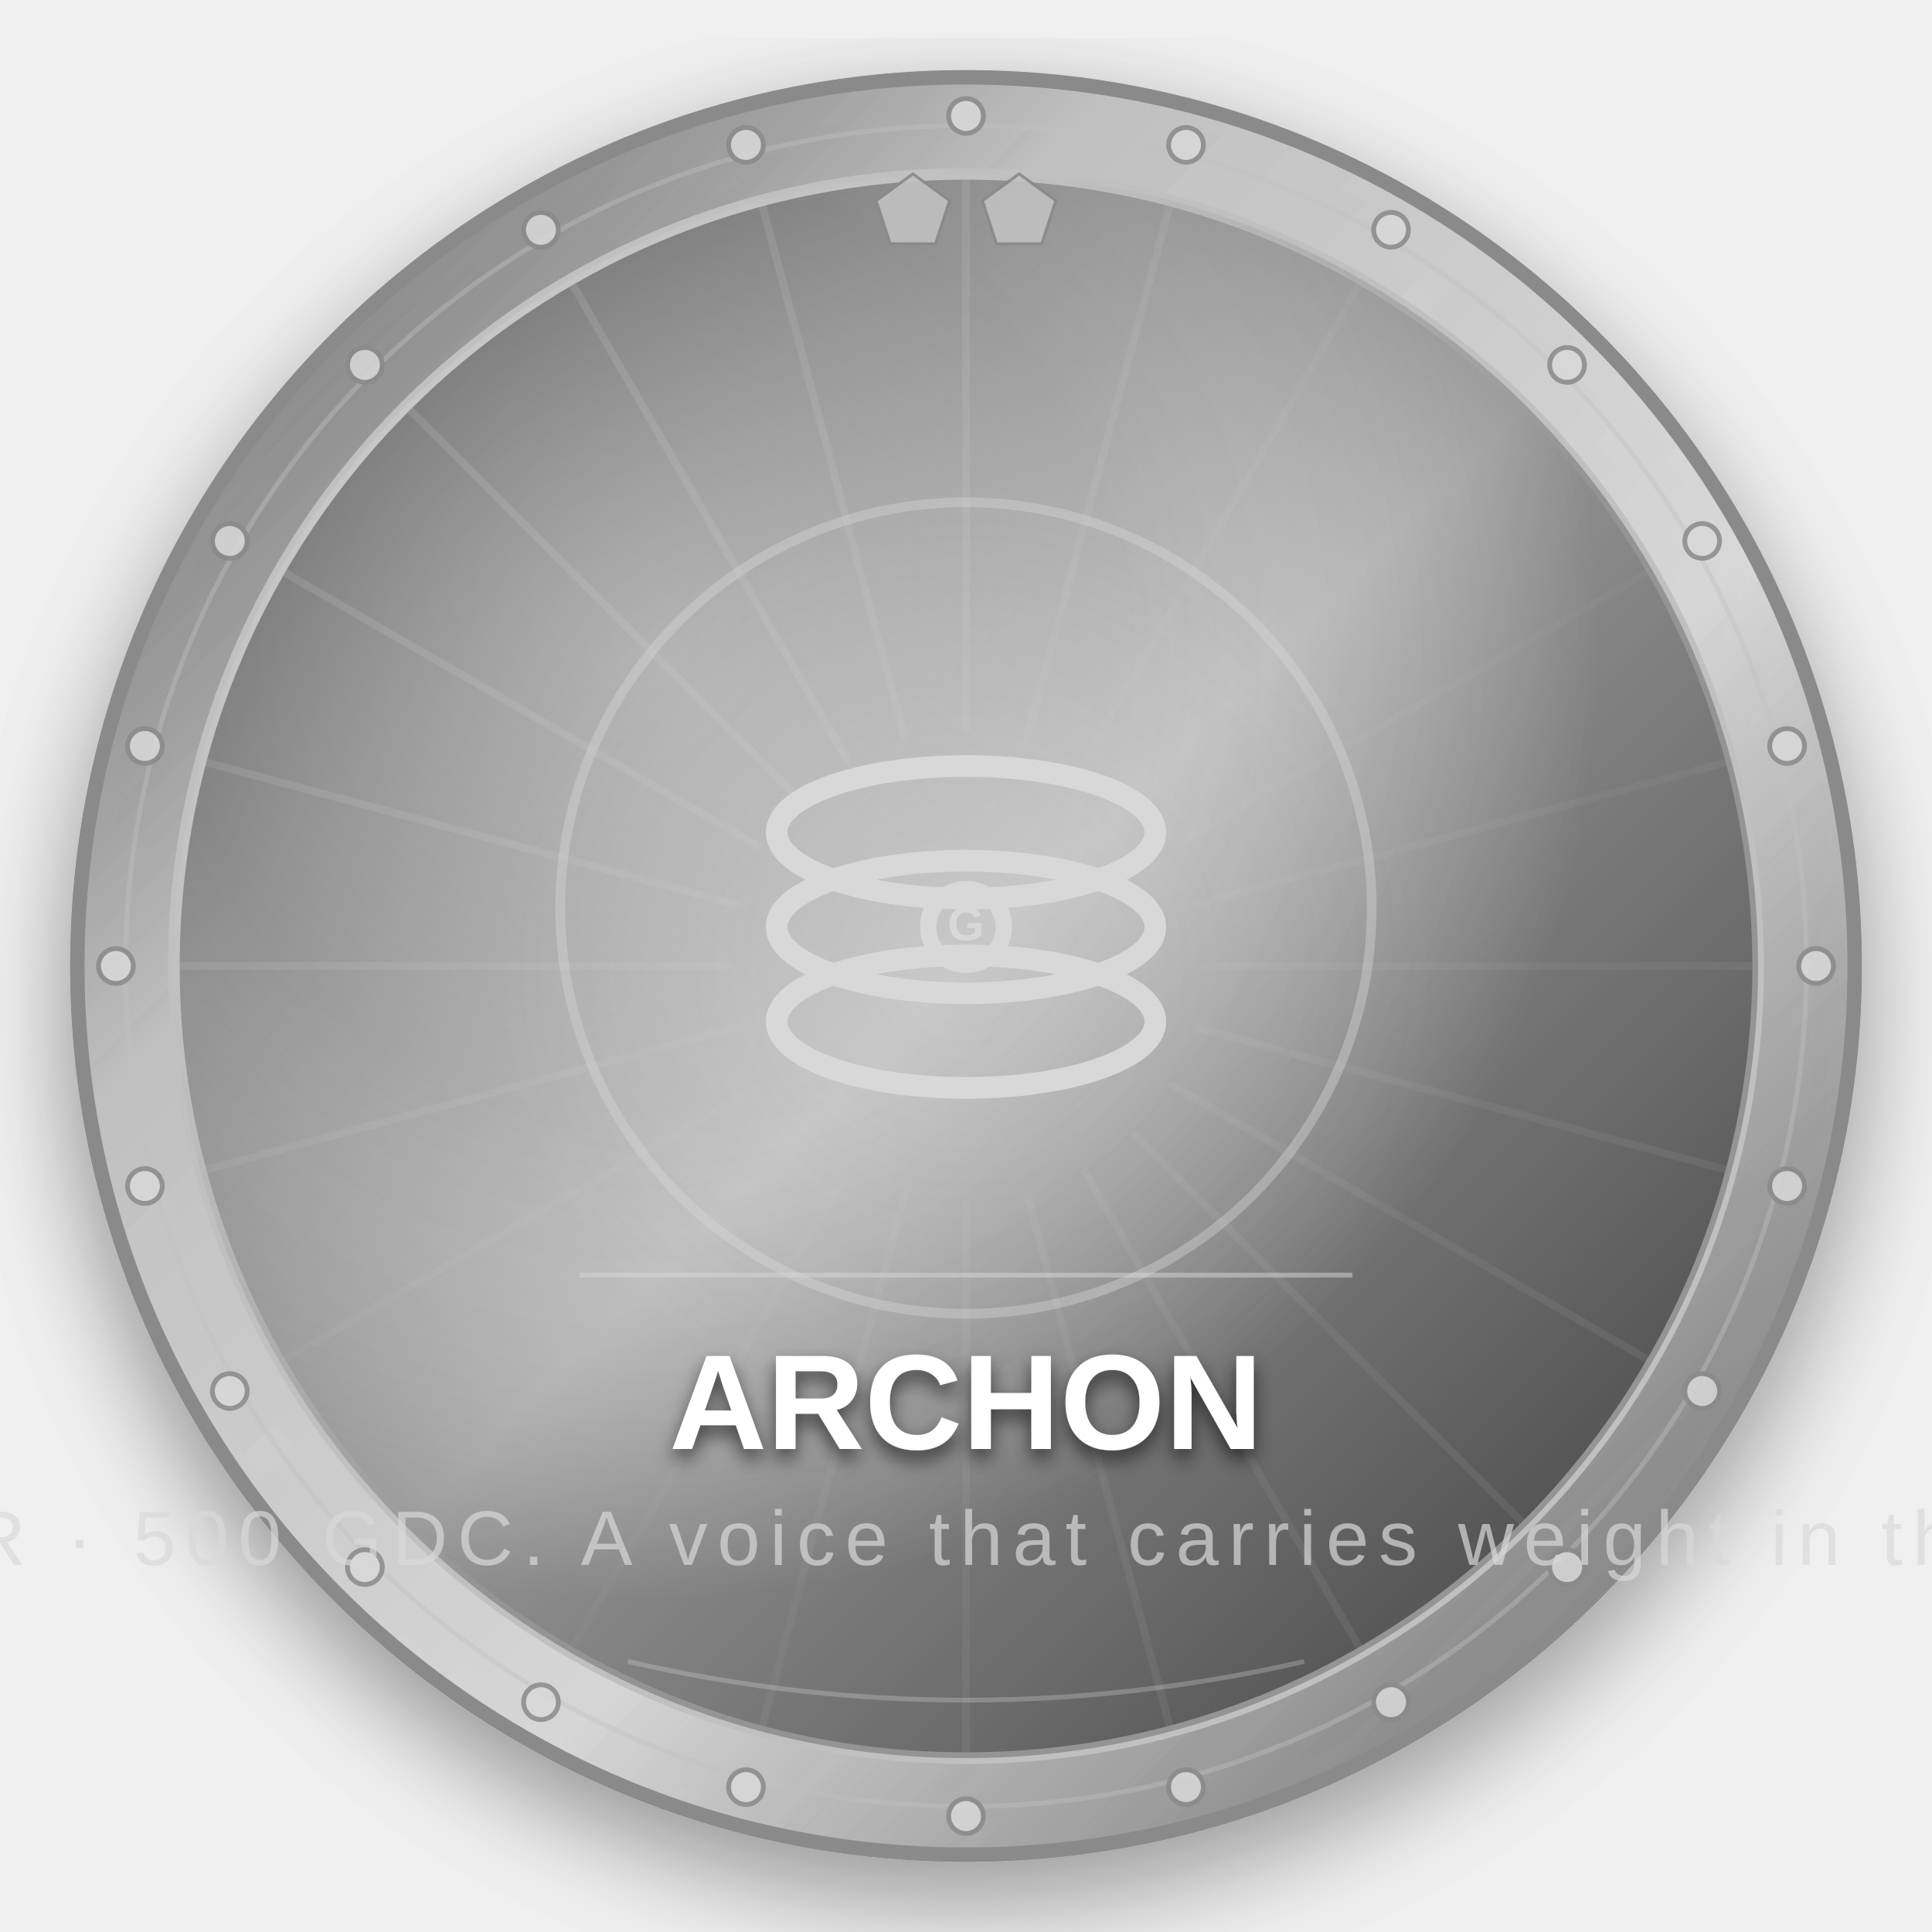
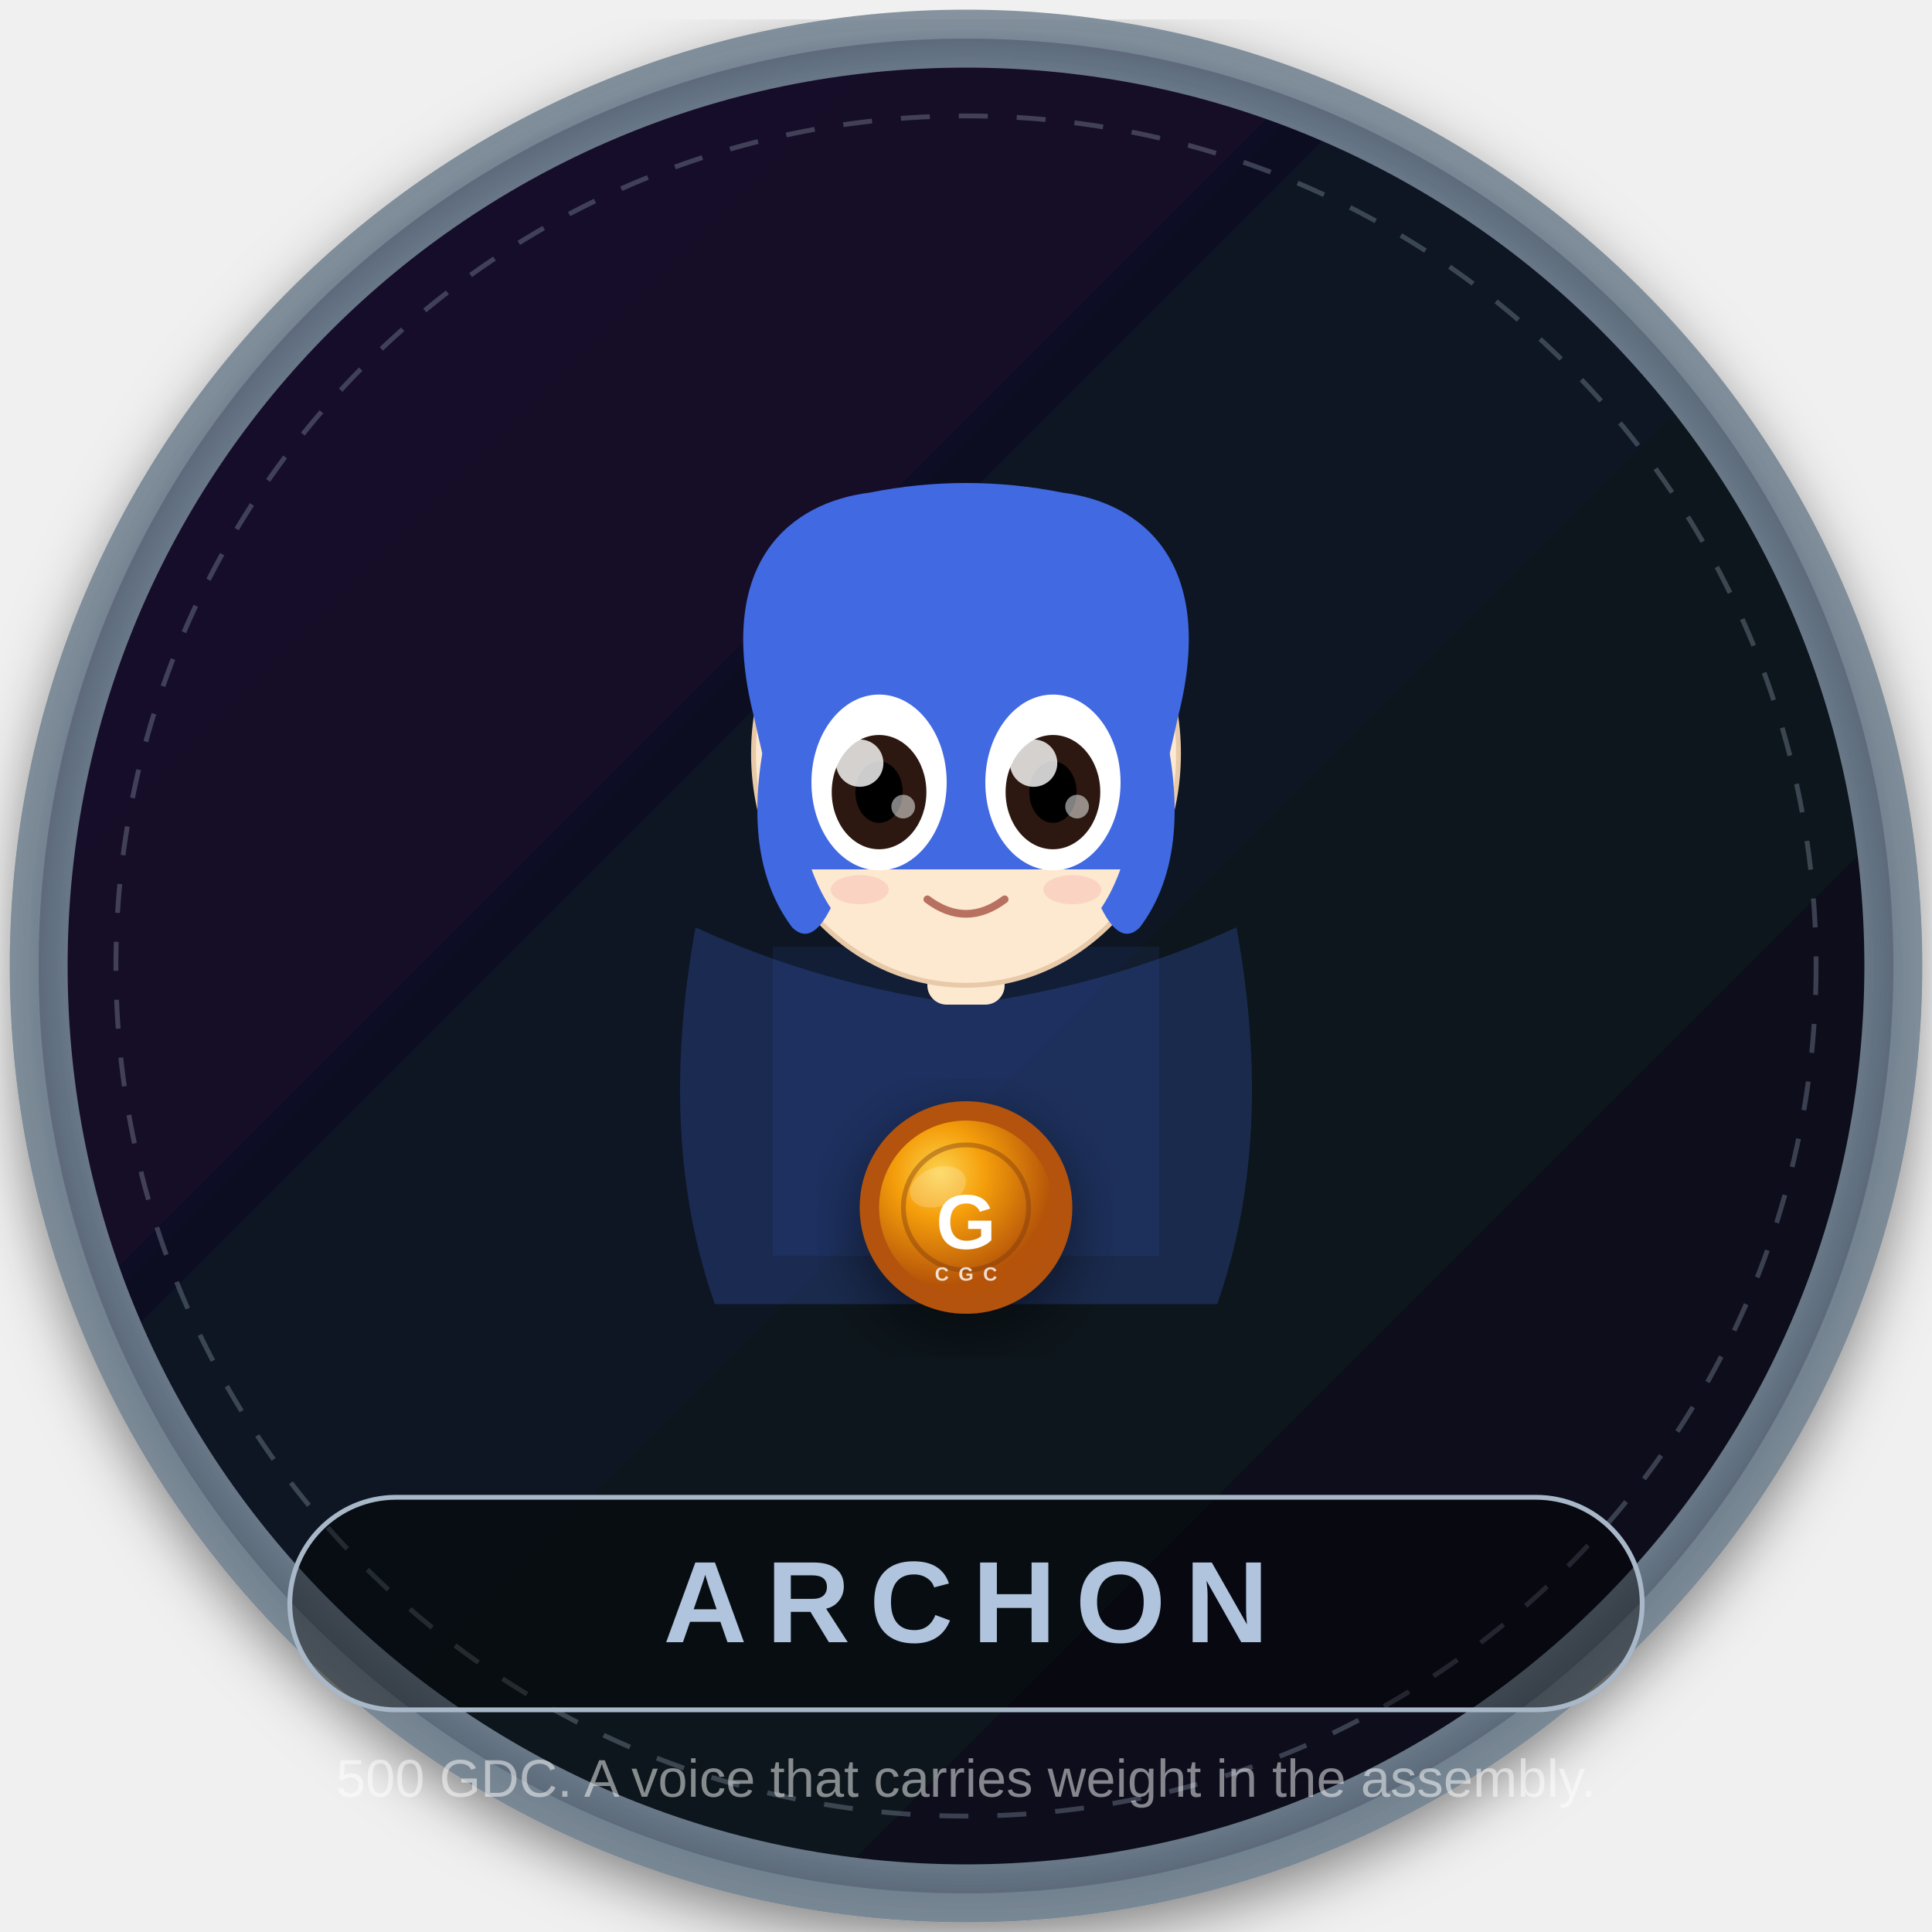
<svg xmlns="http://www.w3.org/2000/svg" viewBox="0 0 200 200" width="200" height="200">
  <defs>
-     <linearGradient id="b7" x1="0%" y1="0%" x2="100%" y2="100%">
-       <stop offset="0%" stop-color="#4A4A4A" />
-       <stop offset="25%" stop-color="#8A8A8A" />
-       <stop offset="50%" stop-color="#C0C0C0" />
-       <stop offset="75%" stop-color="#8A8A8A" />
-       <stop offset="100%" stop-color="#4A4A4A" />
+     <radialGradient id="ring7" cx="50%" cy="50%" r="50%">
+       <stop offset="85%" stop-color="#A8B8C8" />
+       <stop offset="95%" stop-color="#6B7B8B" />
+       <stop offset="100%" stop-color="#6B7B8B" stop-opacity="0.8" />
+     </radialGradient>
+     <radialGradient id="bg7" cx="50%" cy="45%" r="55%">
+       <stop offset="0%" stop-color="#1A2030" />
+       <stop offset="100%" stop-color="#0A0E18" />
+     </radialGradient>
+     <filter id="sh" x="-20%" y="-20%" width="140%" height="140%">
+       <feDropShadow dx="0" dy="2" stdDeviation="3" flood-color="#000" flood-opacity="0.5" />
+     </filter>
+     <filter id="glow">
+       <feGaussianBlur stdDeviation="3" result="blur" />
+       <feMerge>
+         <feMergeNode in="blur" />
+         <feMergeNode in="SourceGraphic" />
+       </feMerge>
+     </filter>
+     <linearGradient id="gdcBg7" x1="0%" y1="0%" x2="100%" y2="100%">
+       <stop offset="0%" stop-color="#1A0A30" />
+       <stop offset="50%" stop-color="#0E1420" />
+       <stop offset="100%" stop-color="#0A0E1A" />
    </linearGradient>
-     <linearGradient id="r7" x1="0%" y1="0%" x2="100%" y2="100%">
-       <stop offset="0%" stop-color="#4A4A4A" stop-opacity="0.8" />
-       <stop offset="30%" stop-color="#C0C0C0" stop-opacity="1" />
-       <stop offset="60%" stop-color="#D8D8D8" stop-opacity="0.9" />
-       <stop offset="100%" stop-color="#4A4A4A" stop-opacity="0.8" />
-     </linearGradient>
-     <radialGradient id="s7" cx="30%" cy="30%" r="60%">
-       <stop offset="0%" stop-color="#fff" stop-opacity="0.28" />
-       <stop offset="50%" stop-color="#fff" stop-opacity="0.05" />
-       <stop offset="100%" stop-color="#000" stop-opacity="0.23" />
-     </radialGradient>
-     <radialGradient id="c7" cx="50%" cy="50%" r="50%">
-       <stop offset="0%" stop-color="#E8E8E8" stop-opacity="0.12" />
-       <stop offset="100%" stop-color="#E8E8E8" stop-opacity="0" />
-     </radialGradient>
-     <filter id="sh7" x="-30%" y="-30%" width="160%" height="160%">
-       <feDropShadow dx="0" dy="4" stdDeviation="5" flood-color="#000" flood-opacity="0.4" />
-     </filter>
  </defs>
-   <circle cx="100" cy="100" r="96" fill="none" stroke="#E8E8E8" stroke-width="1.2" opacity="0.2" filter="url(#sh7)" />
-   <circle cx="100" cy="100" r="92" fill="url(#r7)" stroke="#8A8A8A" stroke-width="1.5" filter="url(#sh7)" />
-   <circle cx="100" cy="100" r="87" fill="none" stroke="#C0C0C0" stroke-width="0.5" opacity="0.4" />
-   <circle cx="100" cy="100" r="82" fill="url(#b7)" stroke="#C0C0C0" stroke-width="1.2" />
-   <line x1="124.6" y1="100" x2="182" y2="100" stroke="#C0C0C0" stroke-width="0.8" opacity="0.18" stroke-linecap="round" />
-   <line x1="123.762" y1="106.367" x2="179.206" y2="121.223" stroke="#C0C0C0" stroke-width="0.8" opacity="0.18" stroke-linecap="round" />
-   <line x1="121.304" y1="112.3" x2="171.014" y2="141" stroke="#C0C0C0" stroke-width="0.8" opacity="0.18" stroke-linecap="round" />
-   <line x1="117.395" y1="117.395" x2="157.983" y2="157.983" stroke="#C0C0C0" stroke-width="0.8" opacity="0.18" stroke-linecap="round" />
-   <line x1="112.3" y1="121.304" x2="141" y2="171.014" stroke="#C0C0C0" stroke-width="0.8" opacity="0.18" stroke-linecap="round" />
-   <line x1="106.367" y1="123.762" x2="121.223" y2="179.206" stroke="#C0C0C0" stroke-width="0.8" opacity="0.18" stroke-linecap="round" />
-   <line x1="100" y1="124.6" x2="100" y2="182" stroke="#C0C0C0" stroke-width="0.8" opacity="0.18" stroke-linecap="round" />
-   <line x1="93.633" y1="123.762" x2="78.777" y2="179.206" stroke="#C0C0C0" stroke-width="0.8" opacity="0.18" stroke-linecap="round" />
-   <line x1="87.7" y1="121.304" x2="59" y2="171.014" stroke="#C0C0C0" stroke-width="0.8" opacity="0.18" stroke-linecap="round" />
-   <line x1="82.605" y1="117.395" x2="42.017" y2="157.983" stroke="#C0C0C0" stroke-width="0.8" opacity="0.18" stroke-linecap="round" />
-   <line x1="78.696" y1="112.3" x2="28.986" y2="141" stroke="#C0C0C0" stroke-width="0.8" opacity="0.18" stroke-linecap="round" />
-   <line x1="76.238" y1="106.367" x2="20.794" y2="121.223" stroke="#C0C0C0" stroke-width="0.8" opacity="0.18" stroke-linecap="round" />
-   <line x1="75.4" y1="100" x2="18" y2="100" stroke="#C0C0C0" stroke-width="0.8" opacity="0.18" stroke-linecap="round" />
-   <line x1="76.238" y1="93.633" x2="20.794" y2="78.777" stroke="#C0C0C0" stroke-width="0.8" opacity="0.18" stroke-linecap="round" />
-   <line x1="78.696" y1="87.7" x2="28.986" y2="59" stroke="#C0C0C0" stroke-width="0.8" opacity="0.18" stroke-linecap="round" />
-   <line x1="82.605" y1="82.605" x2="42.017" y2="42.017" stroke="#C0C0C0" stroke-width="0.8" opacity="0.18" stroke-linecap="round" />
-   <line x1="87.7" y1="78.696" x2="59" y2="28.986" stroke="#C0C0C0" stroke-width="0.8" opacity="0.18" stroke-linecap="round" />
-   <line x1="93.633" y1="76.238" x2="78.777" y2="20.794" stroke="#C0C0C0" stroke-width="0.8" opacity="0.18" stroke-linecap="round" />
-   <line x1="100" y1="75.4" x2="100" y2="18" stroke="#C0C0C0" stroke-width="0.8" opacity="0.18" stroke-linecap="round" />
-   <line x1="106.367" y1="76.238" x2="121.223" y2="20.794" stroke="#C0C0C0" stroke-width="0.8" opacity="0.18" stroke-linecap="round" />
-   <line x1="112.3" y1="78.696" x2="141" y2="28.986" stroke="#C0C0C0" stroke-width="0.8" opacity="0.18" stroke-linecap="round" />
-   <line x1="117.395" y1="82.605" x2="157.983" y2="42.017" stroke="#C0C0C0" stroke-width="0.8" opacity="0.18" stroke-linecap="round" />
-   <line x1="121.304" y1="87.7" x2="171.014" y2="59" stroke="#C0C0C0" stroke-width="0.8" opacity="0.18" stroke-linecap="round" />
-   <line x1="123.762" y1="93.633" x2="179.206" y2="78.777" stroke="#C0C0C0" stroke-width="0.8" opacity="0.18" stroke-linecap="round" />
-   <circle cx="100" cy="100" r="50" fill="url(#c7)" />
-   <circle cx="100" cy="100" r="82" fill="url(#s7)" />
-   <circle cx="100" cy="12" r="1.8" fill="#D8D8D8" stroke="#8A8A8A" stroke-width="0.5" opacity="0.85" />
-   <circle cx="122.776" cy="14.999" r="1.8" fill="#D8D8D8" stroke="#8A8A8A" stroke-width="0.5" opacity="0.85" />
-   <circle cx="144" cy="23.79" r="1.8" fill="#D8D8D8" stroke="#8A8A8A" stroke-width="0.5" opacity="0.85" />
-   <circle cx="162.225" cy="37.775" r="1.8" fill="#D8D8D8" stroke="#8A8A8A" stroke-width="0.5" opacity="0.85" />
-   <circle cx="176.21" cy="56" r="1.8" fill="#D8D8D8" stroke="#8A8A8A" stroke-width="0.5" opacity="0.85" />
-   <circle cx="185.001" cy="77.224" r="1.8" fill="#D8D8D8" stroke="#8A8A8A" stroke-width="0.5" opacity="0.85" />
-   <circle cx="188" cy="100" r="1.8" fill="#D8D8D8" stroke="#8A8A8A" stroke-width="0.5" opacity="0.85" />
-   <circle cx="185.001" cy="122.776" r="1.8" fill="#D8D8D8" stroke="#8A8A8A" stroke-width="0.5" opacity="0.85" />
-   <circle cx="176.21" cy="144" r="1.8" fill="#D8D8D8" stroke="#8A8A8A" stroke-width="0.5" opacity="0.85" />
-   <circle cx="162.225" cy="162.225" r="1.8" fill="#D8D8D8" stroke="#8A8A8A" stroke-width="0.5" opacity="0.85" />
-   <circle cx="144" cy="176.21" r="1.8" fill="#D8D8D8" stroke="#8A8A8A" stroke-width="0.5" opacity="0.85" />
-   <circle cx="122.776" cy="185.001" r="1.8" fill="#D8D8D8" stroke="#8A8A8A" stroke-width="0.5" opacity="0.85" />
-   <circle cx="100" cy="188" r="1.8" fill="#D8D8D8" stroke="#8A8A8A" stroke-width="0.5" opacity="0.85" />
-   <circle cx="77.224" cy="185.001" r="1.8" fill="#D8D8D8" stroke="#8A8A8A" stroke-width="0.5" opacity="0.85" />
-   <circle cx="56" cy="176.21" r="1.8" fill="#D8D8D8" stroke="#8A8A8A" stroke-width="0.5" opacity="0.85" />
-   <circle cx="37.775" cy="162.225" r="1.8" fill="#D8D8D8" stroke="#8A8A8A" stroke-width="0.5" opacity="0.85" />
-   <circle cx="23.79" cy="144" r="1.8" fill="#D8D8D8" stroke="#8A8A8A" stroke-width="0.5" opacity="0.85" />
-   <circle cx="14.999" cy="122.776" r="1.8" fill="#D8D8D8" stroke="#8A8A8A" stroke-width="0.5" opacity="0.85" />
-   <circle cx="12" cy="100" r="1.8" fill="#D8D8D8" stroke="#8A8A8A" stroke-width="0.5" opacity="0.85" />
-   <circle cx="14.999" cy="77.224" r="1.8" fill="#D8D8D8" stroke="#8A8A8A" stroke-width="0.5" opacity="0.85" />
-   <circle cx="23.79" cy="56" r="1.8" fill="#D8D8D8" stroke="#8A8A8A" stroke-width="0.5" opacity="0.85" />
-   <circle cx="37.775" cy="37.775" r="1.8" fill="#D8D8D8" stroke="#8A8A8A" stroke-width="0.5" opacity="0.85" />
-   <circle cx="56" cy="23.79" r="1.8" fill="#D8D8D8" stroke="#8A8A8A" stroke-width="0.5" opacity="0.85" />
-   <circle cx="77.224" cy="14.999" r="1.8" fill="#D8D8D8" stroke="#8A8A8A" stroke-width="0.5" opacity="0.85" />
-   <polygon points="94.5,18 98.304,20.764 96.851,25.236 92.149,25.236 90.696,20.764" fill="#C0C0C0" stroke="#8A8A8A" stroke-width="0.3" opacity="0.9" />
-   <polygon points="105.5,18 109.304,20.764 107.851,25.236 103.149,25.236 101.696,20.764" fill="#C0C0C0" stroke="#8A8A8A" stroke-width="0.3" opacity="0.9" />
-   <circle cx="100" cy="94" r="42" fill="none" stroke="#D8D8D8" stroke-width="1" opacity="0.4" />
-   <g>
-     <g transform="translate(100,94)">
-       <ellipse cx="0" cy="-7.84" rx="19.6" ry="6.86" fill="none" stroke="#D8D8D8" stroke-width="2.24" />
-       <ellipse cx="0" cy="1.96" rx="19.6" ry="6.86" fill="none" stroke="#D8D8D8" stroke-width="2.24" />
-       <ellipse cx="0" cy="11.76" rx="19.6" ry="6.86" fill="none" stroke="#D8D8D8" stroke-width="2.24" />
-       <circle cx="0" cy="1.96" r="3.92" fill="none" stroke="#D8D8D8" stroke-width="1.68" />
-       <text x="0" y="3.332" text-anchor="middle" font-size="4.9" fill="#D8D8D8" font-weight="bold" font-family="Arial">G</text>
-     </g>
+   <circle cx="100" cy="100" r="96" fill="url(#gdcBg7)" stroke="url(#ring7)" stroke-width="6" filter="url(#sh)" />
+   <circle cx="100" cy="100" r="88" fill="none" stroke="#A8B8C8" stroke-width="0.5" opacity="0.3" stroke-dasharray="3 3" />
+   <rect x="88" y="52" width="5" height="25" fill="none" stroke="#A8B8C8" stroke-width="0.4" opacity="0.1" />
+   <rect x="107" y="52" width="5" height="25" fill="none" stroke="#A8B8C8" stroke-width="0.4" opacity="0.1" />
+   <line x1="85" y1="78" x2="115" y2="78" stroke="#A8B8C8" stroke-width="0.4" opacity="0.1" />
+   <path d="M72,96 Q68,118 74,135 L126,135 Q132,118 128,96 Q115,102 100,104 Q85,102 72,96Z" fill="#4169E1" opacity="0.25" />
+   <path d="M80,98 L80,130 L120,130 L120,98Z" fill="#4169E1" opacity="0.1" />
+   <rect x="96" y="96" width="8" height="8" rx="2" fill="#FDE8D0" />
+   <ellipse cx="100" cy="78" rx="22" ry="24" fill="#FDE8D0" stroke="#E8C9A8" stroke-width="0.5" />
+   <path d="M78,74 C74,58 82,52 90,51 Q100,49 110,51 C118,52 126,58 122,74 Q120,83 118,90 L82,90 Q80,83 78,74Z" fill="#4169E1" />
+   <path d="M80,73 Q76,88 82,96 Q84,98 86,94 Q82,88 82,76Z" fill="#4169E1" />
+   <path d="M120,73 Q124,88 118,96 Q116,98 114,94 Q118,88 118,76Z" fill="#4169E1" />
+   <ellipse cx="91" cy="81" rx="7" ry="9.1" fill="#fff" />
+   <ellipse cx="109" cy="81" rx="7" ry="9.1" fill="#fff" />
+   <ellipse cx="91" cy="82" rx="4.9" ry="5.915" fill="#2C1810" />
+   <ellipse cx="109" cy="82" rx="4.9" ry="5.915" fill="#2C1810" />
+   <ellipse cx="91" cy="82" rx="2.45" ry="3.185" fill="#000" />
+   <ellipse cx="109" cy="82" rx="2.45" ry="3.185" fill="#000" />
+   <circle cx="89" cy="79" r="2.45" fill="#fff" opacity="0.8" />
+   <circle cx="107" cy="79" r="2.45" fill="#fff" opacity="0.8" />
+   <circle cx="93.5" cy="83.5" r="1.225" fill="#fff" opacity="0.5" />
+   <circle cx="111.5" cy="83.5" r="1.225" fill="#fff" opacity="0.5" />
+   <path d="M84,68.9 Q91,66.9 98,68.9" fill="none" stroke="#4169E1" stroke-width="1.2" stroke-linecap="round" />
+   <path d="M102,68.9 Q109,66.9 116,68.9" fill="none" stroke="#4169E1" stroke-width="1.2" stroke-linecap="round" />
+   <path d="M96,93.1 Q100,96.1 104,93.1" fill="none" stroke="#B87060" stroke-width="0.8" stroke-linecap="round" />
+   <ellipse cx="89" cy="92.1" rx="3" ry="1.5" fill="#F0A0A0" opacity="0.3" />
+   <ellipse cx="111" cy="92.1" rx="3" ry="1.5" fill="#F0A0A0" opacity="0.3" />
+   <g transform="translate(100,125)">
+     <defs>
+       <radialGradient id="cg100_125" cx="35%" cy="30%" r="65%">
+         <stop offset="0%" stop-color="#fcd34d" />
+         <stop offset="40%" stop-color="#f59e0b" />
+         <stop offset="100%" stop-color="#b45309" />
+       </radialGradient>
+     </defs>
+     <circle cx="0" cy="0" r="11" fill="#b45309" filter="url(#sh)" />
+     <circle cx="0" cy="0" r="9" fill="url(#cg100_125)" />
+     <circle cx="0" cy="0" r="6.48" fill="none" stroke="rgba(120,53,15,0.4)" stroke-width="0.5" />
+     <text x="0" y="2" text-anchor="middle" dominant-baseline="middle" font-family="Arial,sans-serif" font-weight="bold" font-size="8" fill="#fff">G</text>
+     <text x="0" y="7" text-anchor="middle" dominant-baseline="middle" font-family="Arial,sans-serif" font-weight="bold" font-size="2" fill="rgba(255,255,255,0.8)" letter-spacing="1">CGC</text>
+     <ellipse cx="-2" cy="-3" rx="3" ry="2" transform="rotate(-20)" fill="rgba(255,255,255,0.2)" />
  </g>
-   <line x1="60" y1="132" x2="140" y2="132" stroke="#D8D8D8" stroke-width="0.5" opacity="0.5" />
-   <text x="100" y="150" text-anchor="middle" font-size="14" font-weight="bold" fill="#fff" font-family="Arial,sans-serif" filter="drop-shadow(0 1px 1px rgba(0,0,0,0.6))">ARCHON</text>
-   <text x="100" y="162" text-anchor="middle" font-size="8" fill="#D8D8D8" opacity="0.7" font-family="Arial,sans-serif" letter-spacing="1">SILVER TIER · 500 GDC. A voice that carries weight in the assembly.</text>
-   <path d="M65 172 Q100 180 135 172" fill="none" stroke="#D8D8D8" stroke-width="0.5" opacity="0.3" />
+   <rect x="30" y="155" width="140" height="22" rx="11" fill="rgba(0,0,0,0.4)" stroke="#A8B8C8" stroke-width="0.5" />
+   <text x="100" y="170" text-anchor="middle" font-size="12" font-weight="bold" fill="#B0C4DE" font-family="Arial,sans-serif" letter-spacing="2">ARCHON</text>
+   <text x="100" y="186" text-anchor="middle" font-size="5.5" fill="rgba(255,255,255,0.5)" font-family="Arial,sans-serif">500 GDC. A voice that carries weight in the assembly.</text>
</svg>
